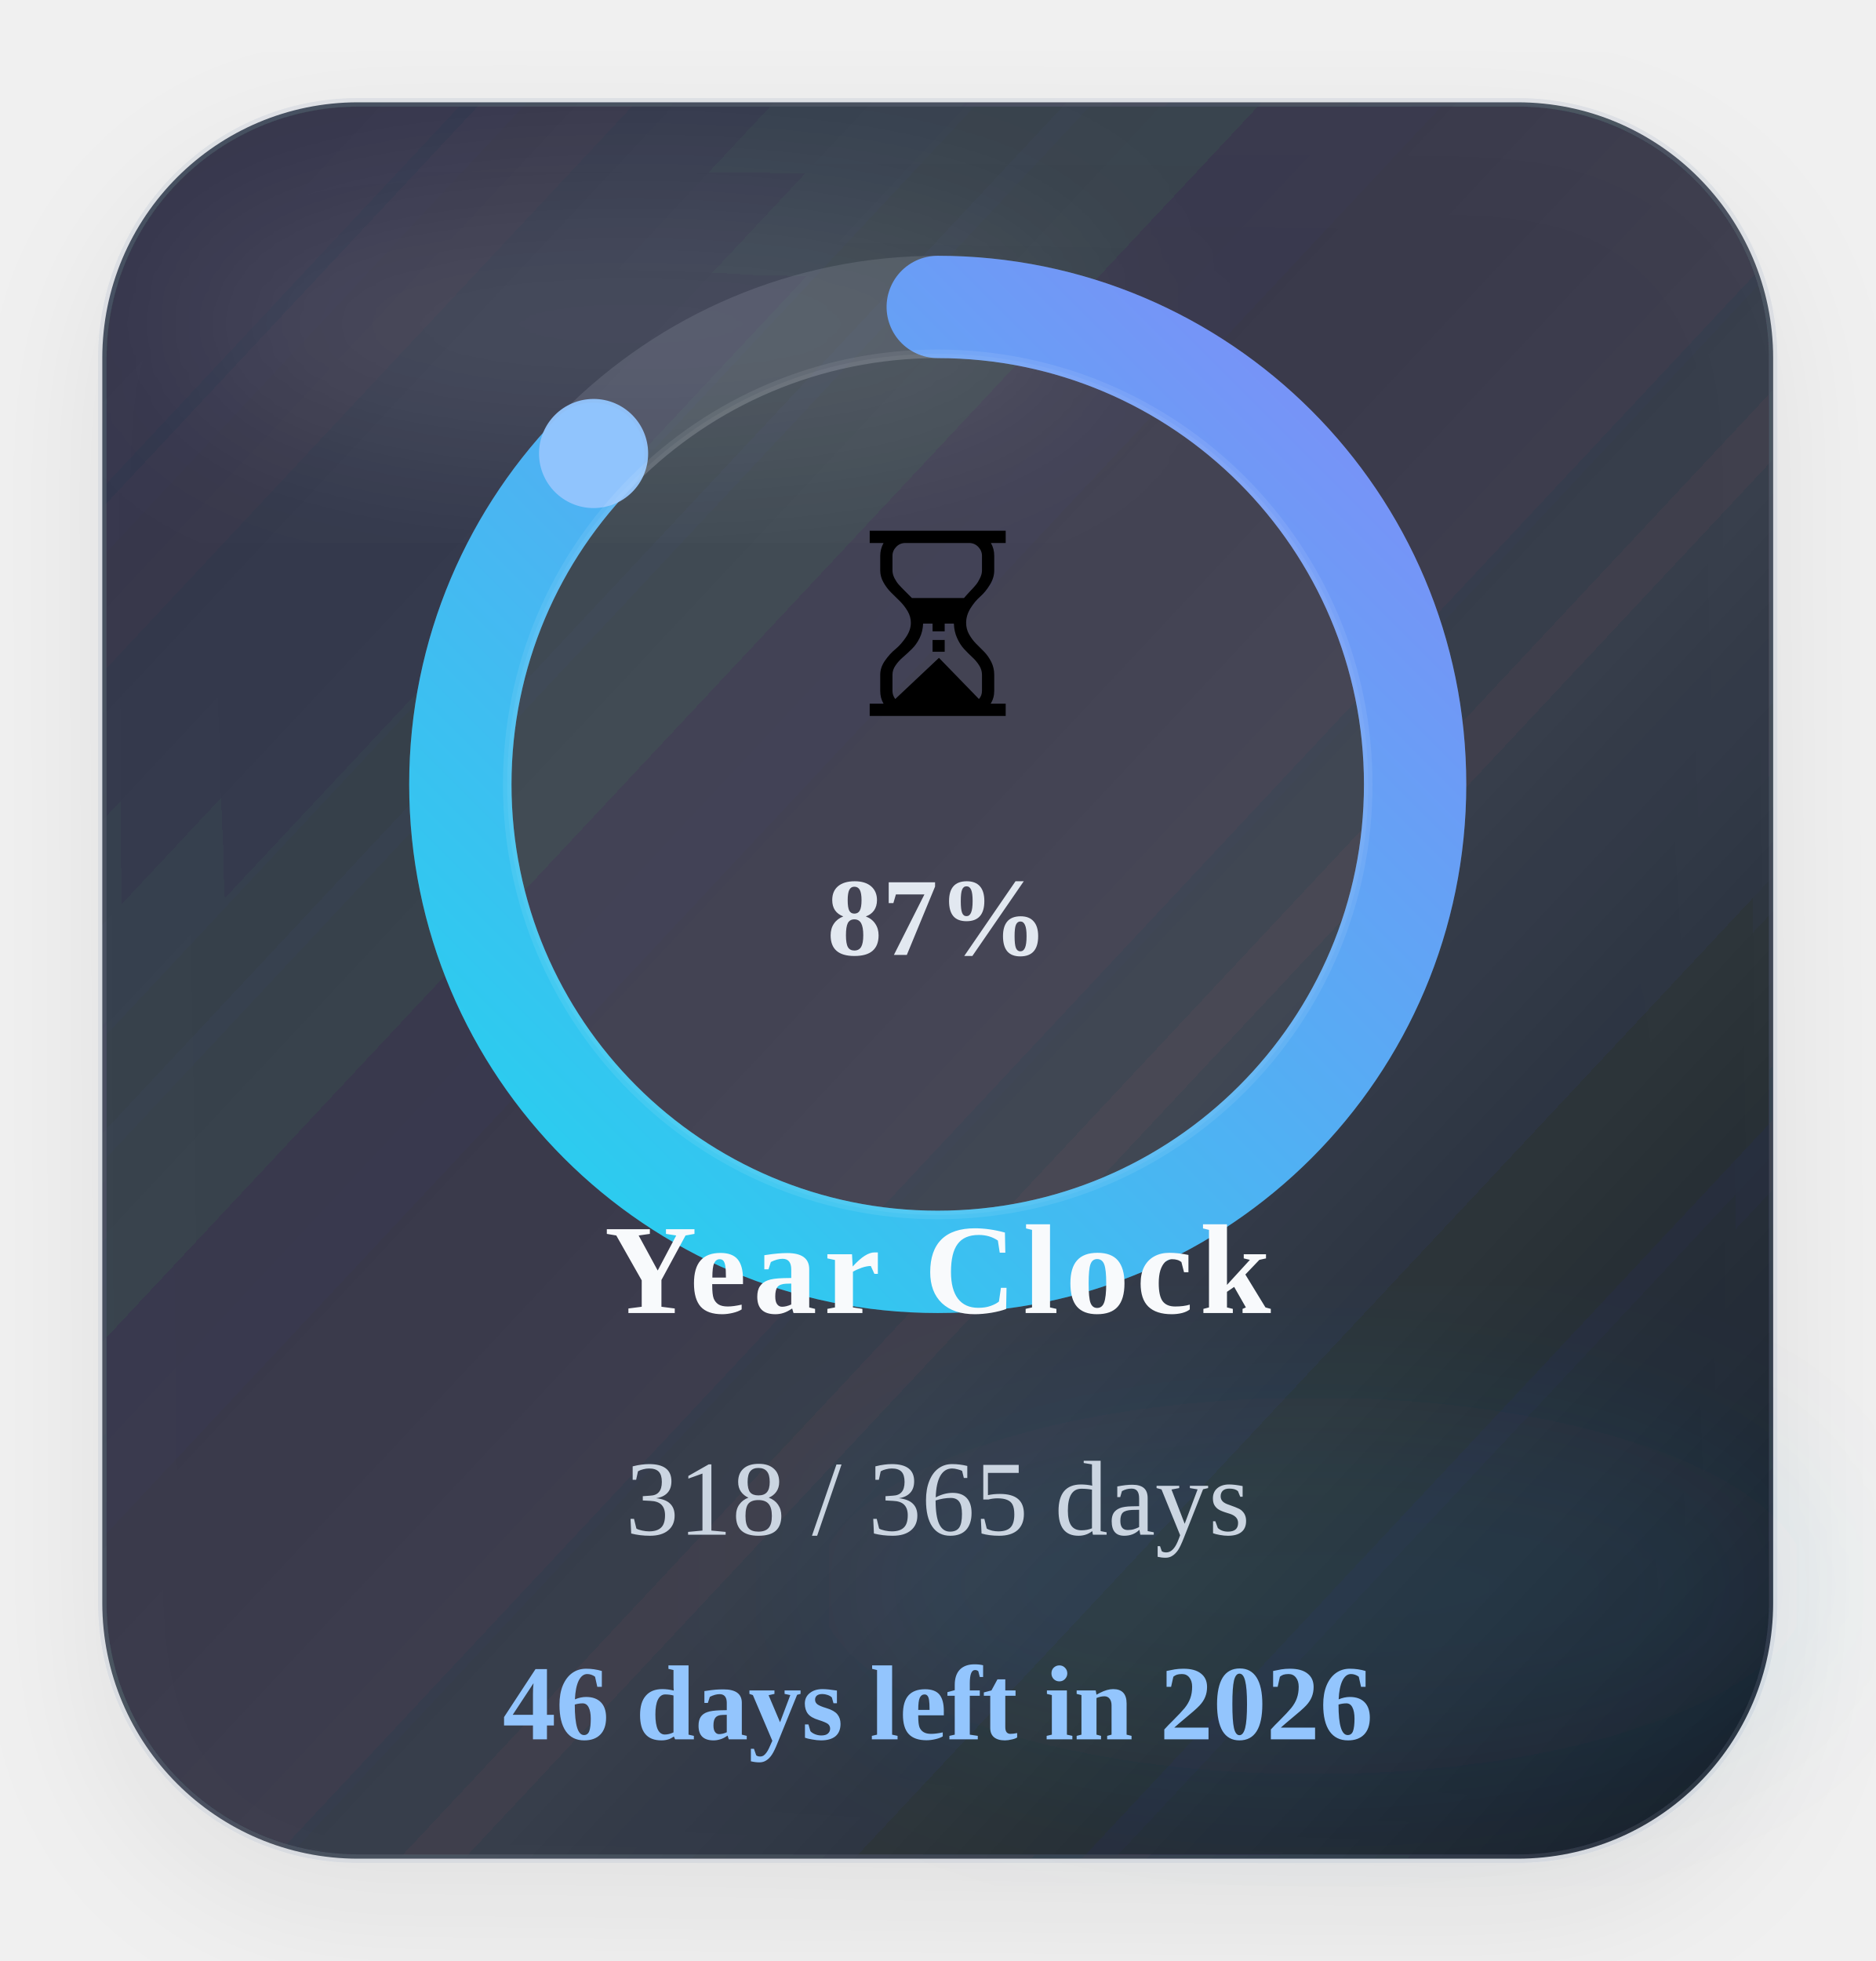
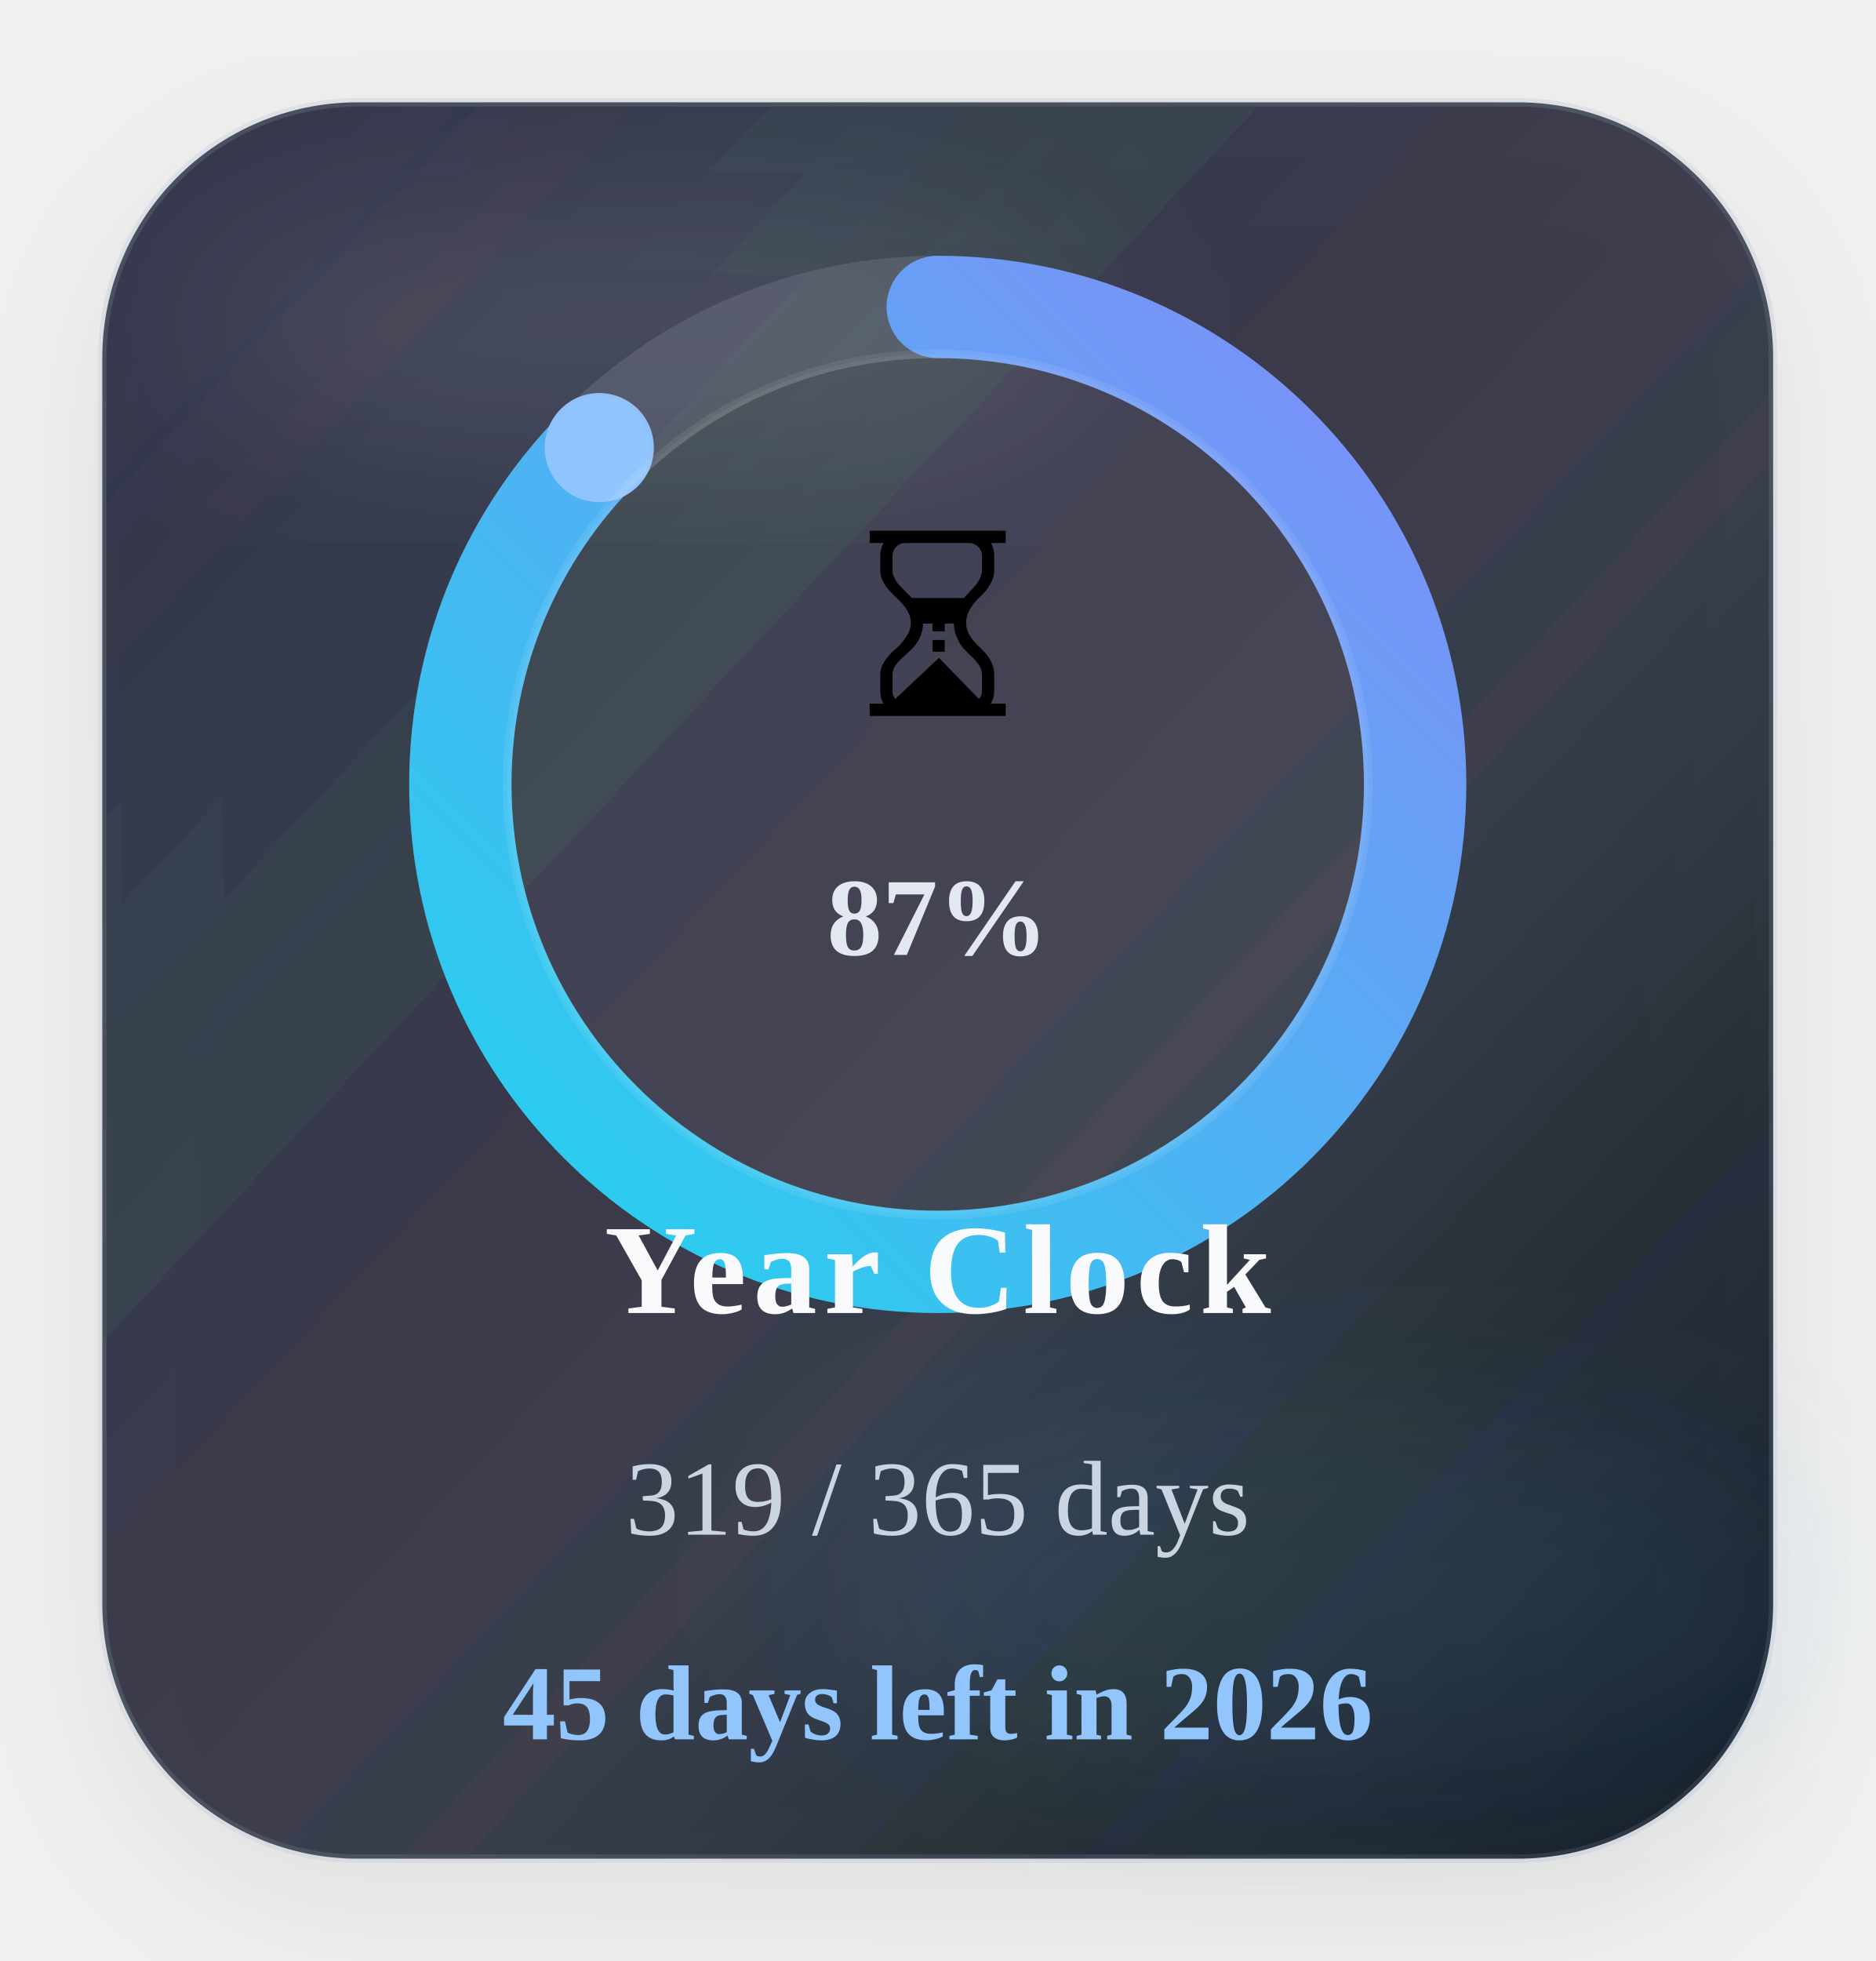
<svg xmlns="http://www.w3.org/2000/svg" width="220" height="230" viewBox="0 0 220 230" role="img" aria-label="Time progress for 2026">
  <defs>
    <linearGradient id="timeGradient" x1="0%" y1="0%" x2="100%" y2="100%">
      <stop offset="0%" stop-color="#22d3ee" />
      <stop offset="100%" stop-color="#818cf8" />
    </linearGradient>
    <linearGradient id="timeCard" x1="0%" y1="0%" x2="100%" y2="100%">
      <stop offset="0%" stop-color="#1c2537" stop-opacity="0.88" />
      <stop offset="60%" stop-color="#111827" stop-opacity="0.8" />
      <stop offset="100%" stop-color="#0b1220" stop-opacity="0.96" />
    </linearGradient>
    <filter id="timeShadow" x="-25%" y="-25%" width="150%" height="150%">
      <feDropShadow dx="0" dy="6" stdDeviation="8" flood-color="#020617" flood-opacity="0.08" />
    </filter>
    <filter id="timeBlur" x="-30%" y="-30%" width="160%" height="160%">
      <feGaussianBlur stdDeviation="10" />
    </filter>
  </defs>
  <rect x="12" y="12" width="196" height="206" rx="30" fill="url(#timeCard)" stroke="#94a3b8" stroke-opacity="0.18" filter="url(#timeShadow)" />
  <ellipse cx="74" cy="38" rx="54" ry="16" fill="#ffffff" fill-opacity="0.09" filter="url(#timeBlur)" />
  <ellipse cx="154" cy="186" rx="58" ry="22" fill="#38bdf8" fill-opacity="0.08" filter="url(#timeBlur)" />
  <circle class="ring-track" cx="110" cy="92" r="56" fill="none" stroke="#cbd5e1" stroke-opacity="0.14" stroke-width="12" />
-   <circle class="progress-ring" cx="110" cy="92" r="56" fill="none" stroke="url(#timeGradient)" stroke-width="12" stroke-linecap="round" stroke-dasharray="351.86" stroke-dashoffset="45.09" data-target-offset="45.09" data-ring-length="351.86" transform="rotate(-90 110 92)" />
-   <circle class="progress-endcap" cx="69.63" cy="53.19" r="6.4" fill="#93c5fd" fill-opacity="0.96" data-center-x="110" data-center-y="92" data-radius="56" data-target-angle="223.8706" />
+   <circle class="progress-ring" cx="110" cy="92" r="56" fill="none" stroke="url(#timeGradient)" stroke-width="12" stroke-linecap="round" stroke-dasharray="351.86" stroke-dashoffset="44.12" data-target-offset="44.12" data-ring-length="351.86" transform="rotate(-90 110 92)" />
+   <circle class="progress-endcap" cx="70.30" cy="52.50" r="6.4" fill="#93c5fd" fill-opacity="0.96" data-center-x="110" data-center-y="92" data-radius="56" data-target-angle="224.8569" />
  <circle class="ring-core" cx="110" cy="92" r="50.5" fill="#ffffff" fill-opacity="0.05" stroke="#ffffff" stroke-opacity="0.08" />
  <text class="progress-emoji" x="110" y="84" text-anchor="middle" font-size="30">⏳</text>
  <text class="progress-percent" x="110" y="112" text-anchor="middle" font-size="13" font-weight="700" fill="#e2e8f0">87%</text>
  <text class="progress-label" x="110" y="154" text-anchor="middle" font-size="15" font-weight="700" letter-spacing="0.8" fill="#f8fafc">Year Clock</text>
-   <text class="progress-value" x="110" y="180" text-anchor="middle" font-size="12.5" fill="#cbd5e1">318 / 365 days</text>
-   <text class="progress-status" data-status-state="remaining" x="110" y="204" text-anchor="middle" font-size="12.5" font-weight="700" fill="#93c5fd">46 days left in 2026</text>
+   <text class="progress-value" x="110" y="180" text-anchor="middle" font-size="12.5" fill="#cbd5e1">319 / 365 days</text>
+   <text class="progress-status" data-status-state="remaining" x="110" y="204" text-anchor="middle" font-size="12.5" font-weight="700" fill="#93c5fd">45 days left in 2026</text>
</svg>
